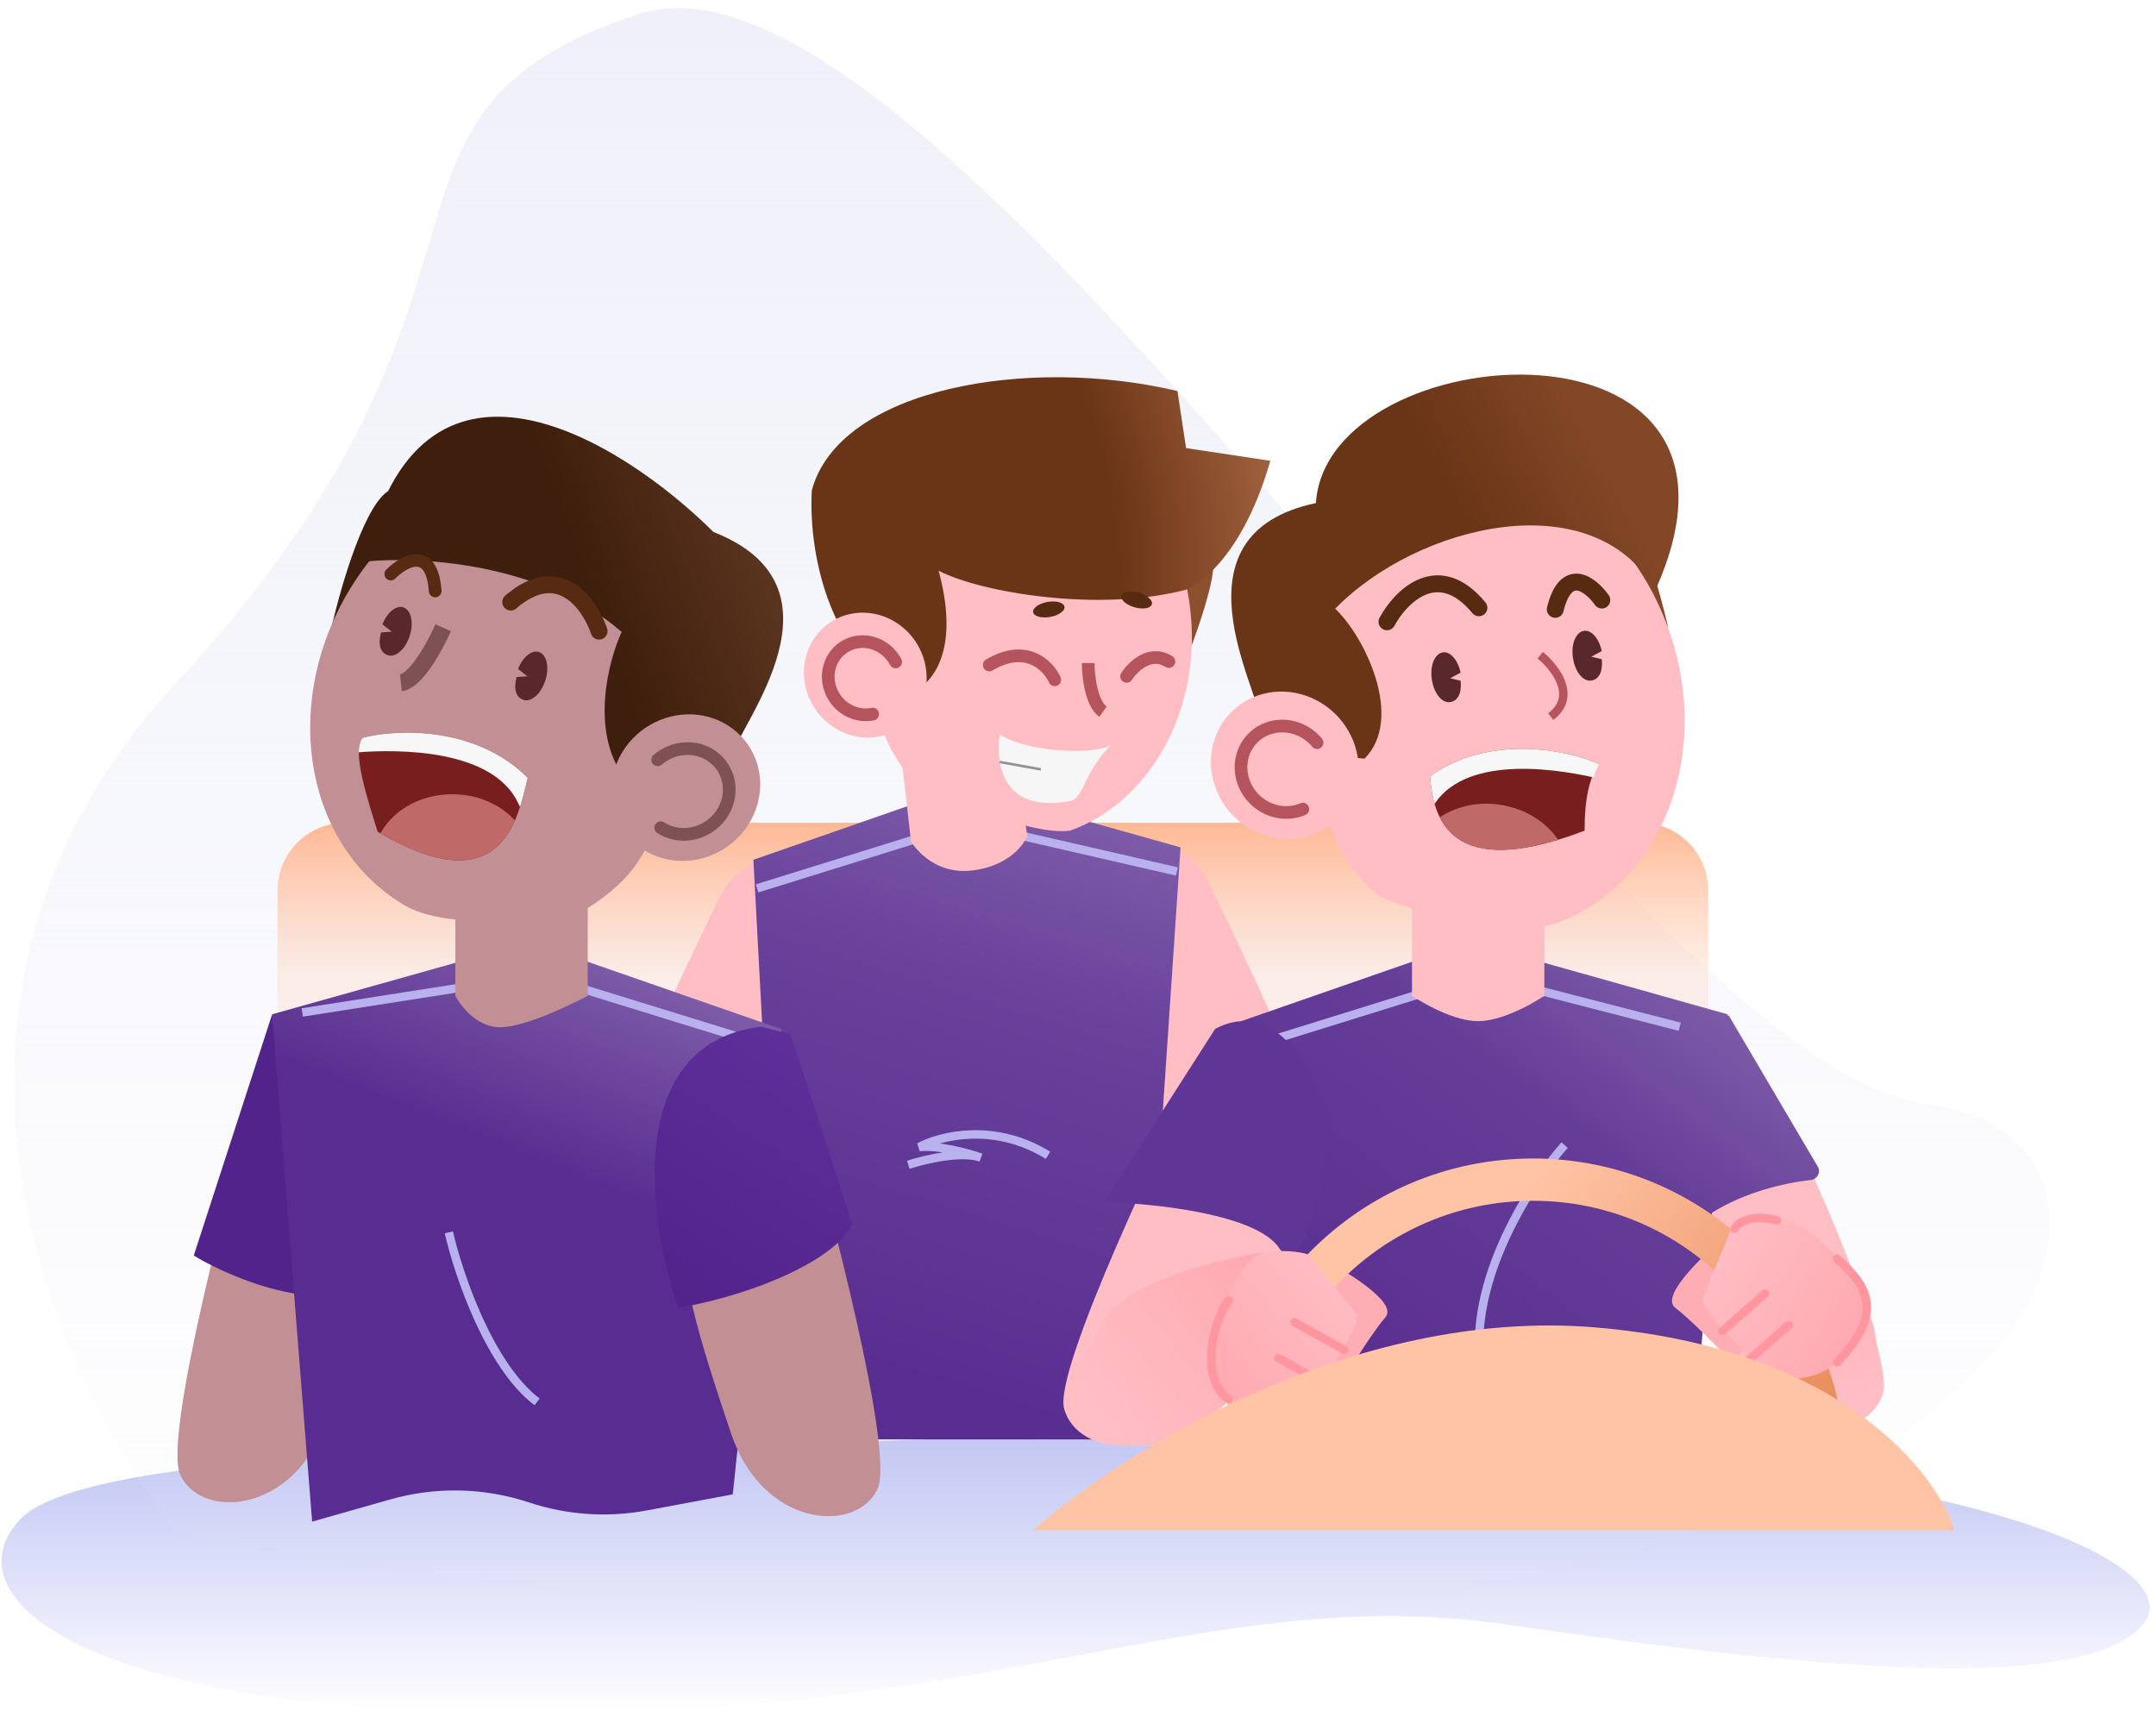
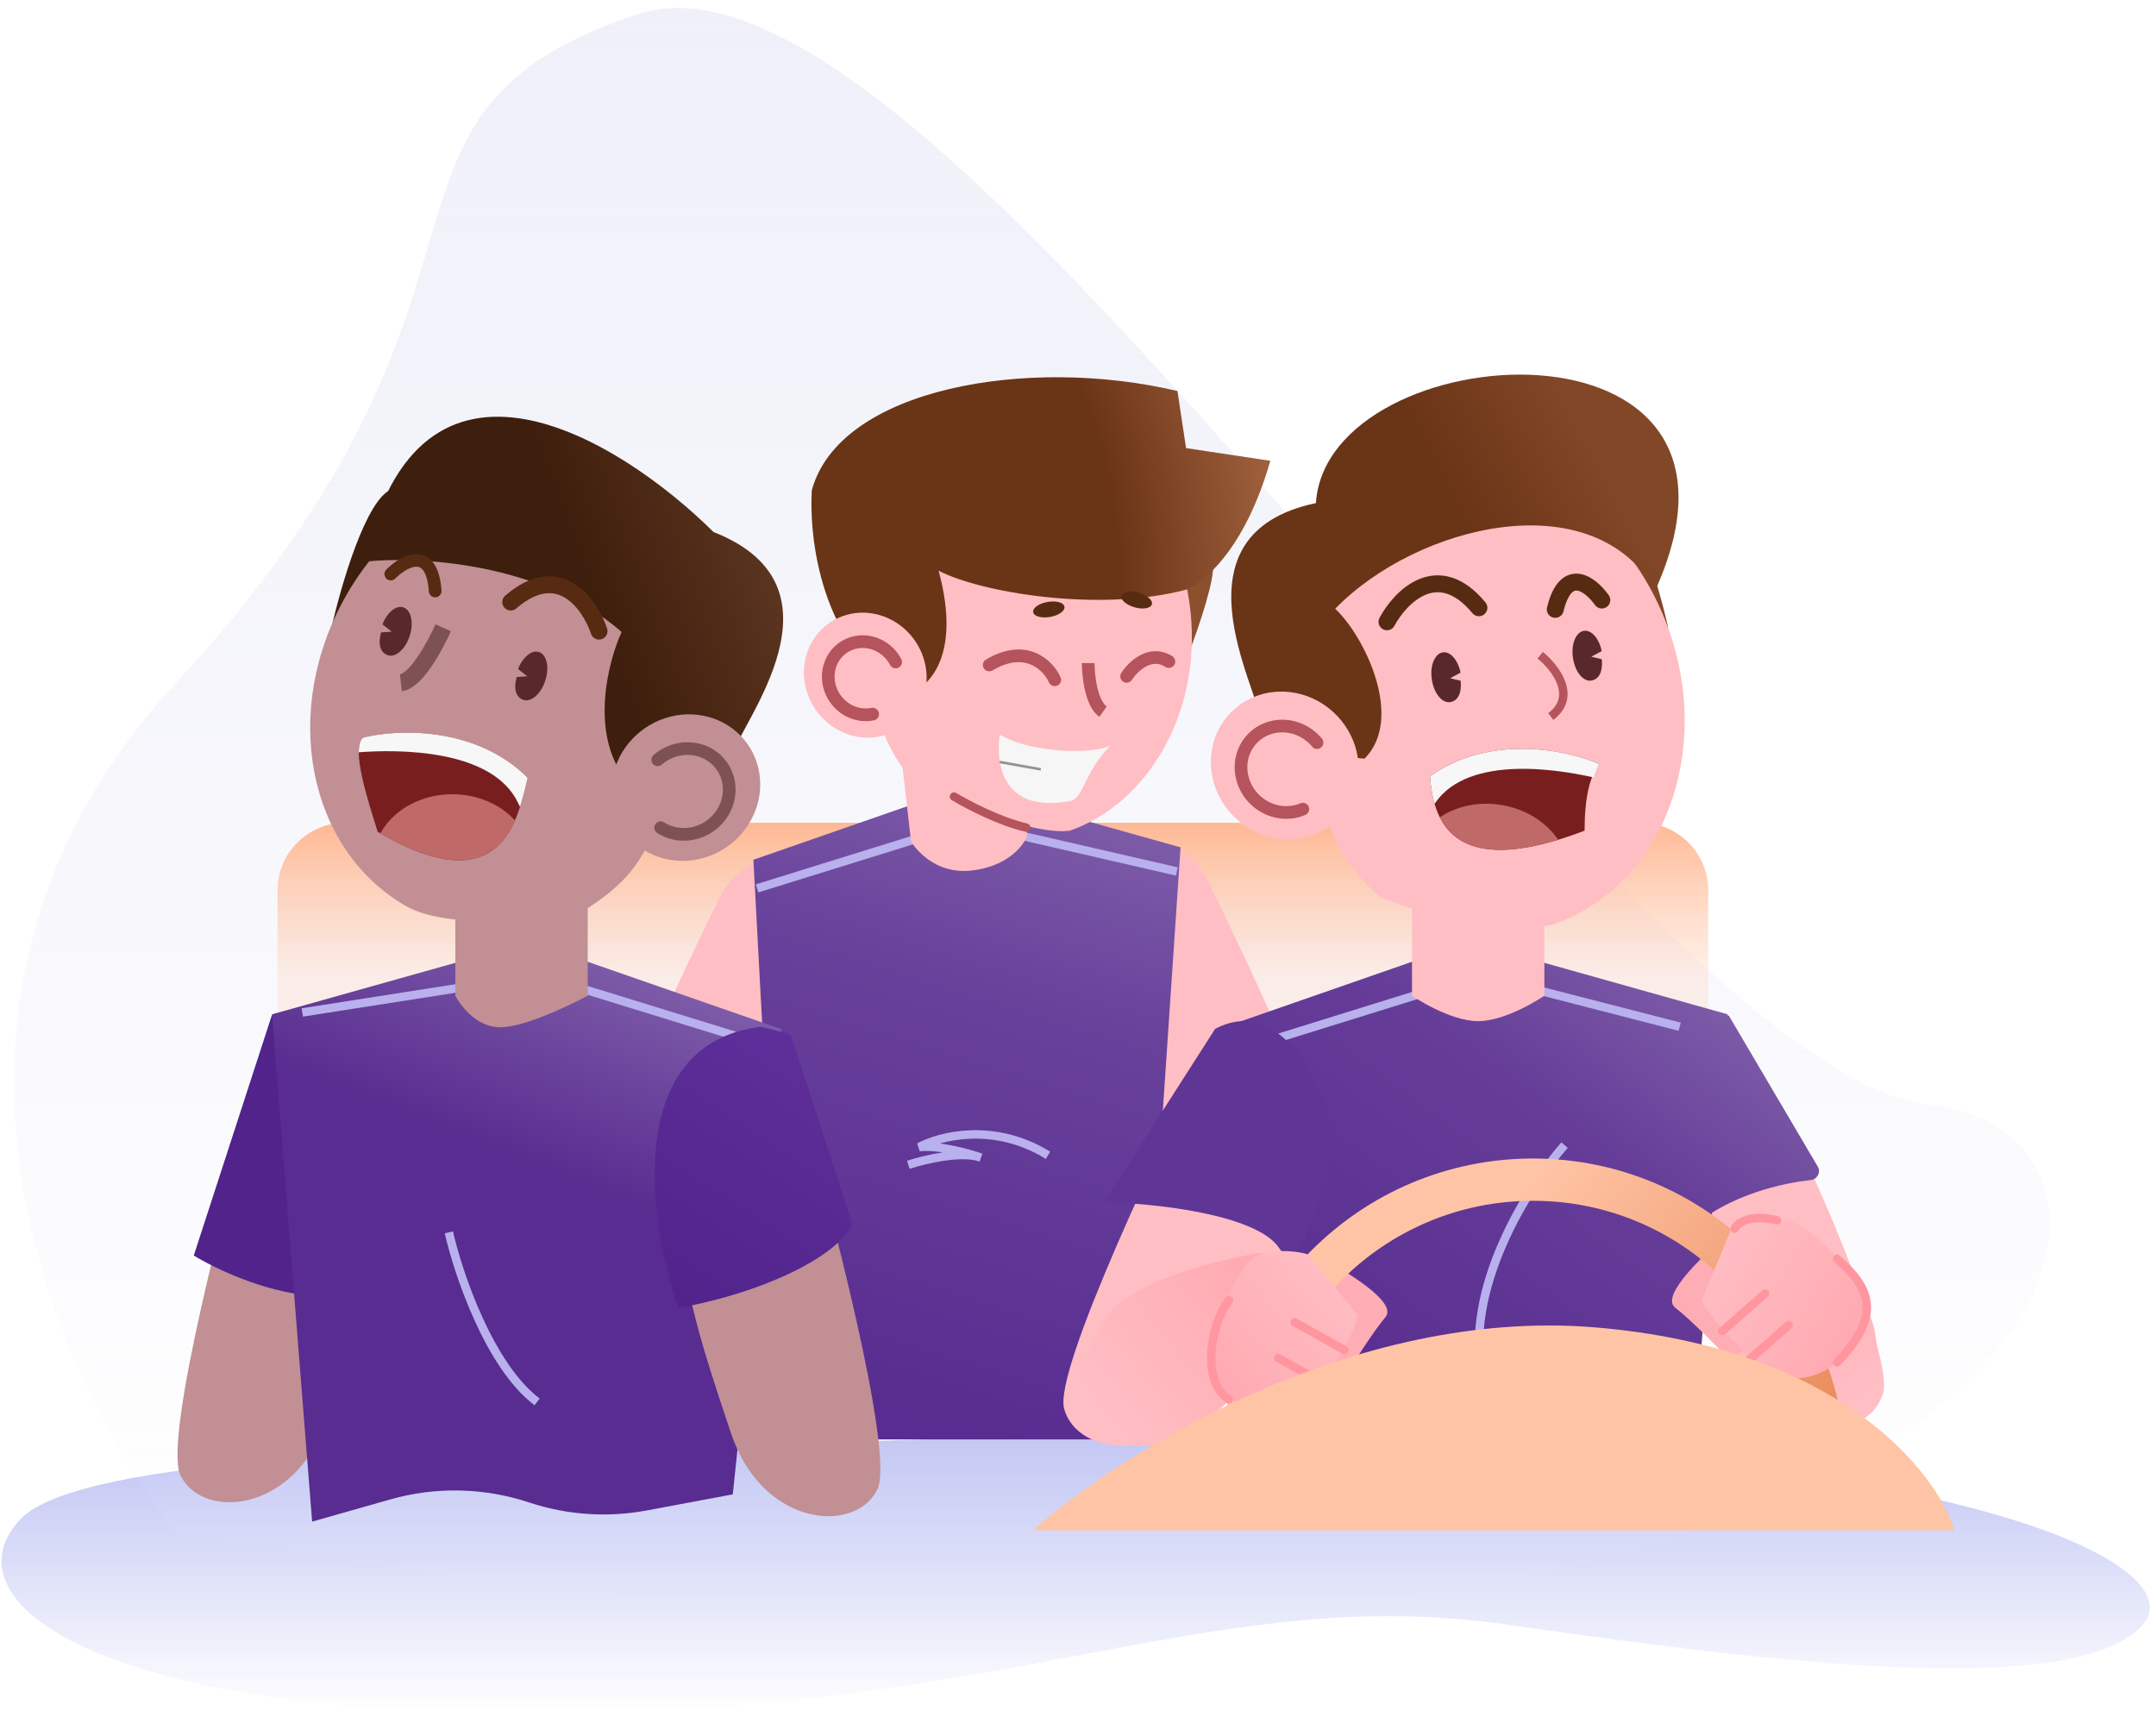
<svg xmlns="http://www.w3.org/2000/svg" width="255" height="203" viewBox="0 0 255 203" fill="none">
  <path d="M2.422 179.678C9.622 172.078 54.422 171.178 75.922 171.678C219.422 163.678 260.922 183.678 253.422 192.178C245.922 200.678 212.922 197.178 178.422 192.178C143.922 187.178 120.922 202.178 65.922 202.678C10.922 203.178 -6.578 189.178 2.422 179.678Z" fill="url(#paint0_linear)" />
  <path d="M20.89 80.695C-13.91 118.295 6.39 163.361 20.89 181.195C241.39 220.194 264.89 134.695 228.39 130.695C191.89 126.695 111.39 -10.305 75.39 1.695C39.39 13.695 64.39 33.695 20.89 80.695Z" fill="url(#paint1_linear)" />
  <path d="M32.824 105.317C32.824 100.899 36.406 97.317 40.824 97.317H194.044C198.463 97.317 202.044 100.899 202.044 105.317V175.176H32.824V105.317Z" fill="url(#paint2_linear)" />
  <path d="M69.589 145.412C68.54 141.39 78.243 120.131 85.099 106.162C86.76 102.778 90.703 100.174 93.464 102.741C97.206 106.221 97.656 113.277 97.839 117.662C98.089 123.662 93.589 131.912 87.839 142.162C82.088 152.412 71.089 151.162 69.589 145.412Z" fill="#FFBEC4" />
  <path d="M158.439 143.574C159.488 139.552 149.784 118.293 142.928 104.324C141.268 100.94 137.324 98.336 134.564 100.903C130.821 104.383 130.371 111.439 130.188 115.824C129.938 121.824 134.438 130.074 140.189 140.324C145.939 150.574 156.939 149.324 158.439 143.574Z" fill="#FFBEC4" />
  <path d="M139.631 100.224L120.973 94.982H108.394L89.107 101.691L92.779 170.25H134.917L139.631 100.224Z" fill="url(#paint3_linear)" />
  <path d="M107.429 137.769C109.346 137.141 113.75 136.091 116.023 136.917C114.534 136.396 110.987 135.418 108.721 135.674C111.139 134.353 117.57 132.697 123.953 136.644" stroke="#B9B0EE" />
  <path d="M120.375 98.75L139.192 103.074" stroke="#B9B0EE" />
  <path d="M108.046 99.324L89.546 105.074" stroke="#B9B0EE" />
  <path d="M119.336 85.313L106.337 87.144L107.75 99.526C107.75 99.526 110.111 103.648 115.19 102.932C120.269 102.217 121.5 98.875 121.5 98.875L119.336 85.313Z" fill="#FFBEC4" />
  <path d="M143.459 66.652C143.74 68.402 141.795 74.127 140.786 76.771L138.79 67.697L143.459 66.652Z" fill="#8C502E" />
  <path fill-rule="evenodd" clip-rule="evenodd" d="M116.845 50.488C128.043 48.815 138.698 58.013 140.642 71.028C142.587 84.043 135.656 95.124 126.531 98.249C121.786 98.882 111.049 94.192 107.174 91.382C102.713 85.393 104.399 82.658 103.019 79.659C101.028 75.981 106.536 77.111 107.957 76.725L106.525 75.833C106.121 73.13 105.948 75.044 103.244 75.448L100.016 75.793C98.715 63.304 106.03 52.104 116.845 50.488Z" fill="#FFBEC4" />
+   <path d="M112.839 94.221C114.367 95.14 118.211 97.16 121.363 97.884" stroke="#B5545C" stroke-linecap="round" stroke-linejoin="round" />
  <path d="M118.248 86.881C121.873 89.131 129.623 89.256 131.373 88.131C127.998 91.631 128.247 94.438 126.497 94.756C118.248 96.256 117.79 89.881 118.248 86.881Z" fill="#F6F6F6" />
  <path d="M118.23 90.124L123.105 90.999" stroke="#939393" stroke-width="0.3" />
  <path d="M124.75 80.403C124 78.736 121.4 76.053 117 78.653" stroke="#B5545C" stroke-width="1.5" stroke-linecap="round" />
  <path d="M133.25 80C134 78.833 136.05 76.85 138.25 78.25" stroke="#B5545C" stroke-width="1.5" stroke-linecap="round" />
  <path d="M111.014 67.5C113.873 78.063 109.436 81.391 107.537 82.077C98.553 78.232 95.586 66.264 96.013 58C99.307 45.871 121.668 42.08 139.264 46.249L140.281 53L150.25 54.501C146.5 67.5 140.281 69.749 140.281 69.749C129.781 72.499 115.764 70 111.014 67.5Z" fill="url(#paint4_radial)" />
  <path fill-rule="evenodd" clip-rule="evenodd" d="M95.972 83.124C95.283 81.814 94.982 80.341 95.107 78.892C95.233 77.444 95.78 76.084 96.678 74.985C97.576 73.885 98.786 73.096 100.155 72.717C101.523 72.337 102.989 72.385 104.367 72.853C105.745 73.32 106.974 74.188 107.897 75.346C108.82 76.504 109.397 77.9 109.555 79.358C109.713 80.816 109.445 82.27 108.784 83.537C108.123 84.804 107.099 85.827 105.842 86.476C105.006 86.908 104.087 87.165 103.138 87.23C102.189 87.295 101.228 87.169 100.312 86.857C99.395 86.546 98.539 86.056 97.795 85.415C97.05 84.775 96.431 83.996 95.972 83.124Z" fill="#FFBEC4" />
  <path d="M103.214 84.463C102.444 84.619 101.637 84.551 100.884 84.266C100.131 83.982 99.462 83.492 98.953 82.851C98.445 82.211 98.116 81.446 98.004 80.643C97.892 79.84 98.002 79.031 98.322 78.307C98.641 77.583 99.157 76.973 99.811 76.546C100.465 76.119 101.231 75.892 102.023 75.891C102.814 75.89 103.6 76.114 104.291 76.539C104.983 76.964 105.552 77.572 105.934 78.295" stroke="#B5545C" stroke-width="1.5" stroke-linecap="round" stroke-linejoin="round" />
  <ellipse cx="124.048" cy="72.083" rx="1.878" ry="0.901" transform="rotate(-10.0096 124.048 72.0831)" fill="#572B12" />
  <ellipse rx="1.878" ry="0.901" transform="matrix(-0.961284 -0.275559 -0.275559 0.961284 134.432 70.9627)" fill="#572B12" />
  <path d="M128.709 78.427C128.709 79.927 129.059 83.177 130.459 84.177" stroke="#B5545C" stroke-width="1.5" />
  <path d="M21.333 174.469C19.297 170.173 26.878 141.101 30.923 127.102C39.766 125.425 42.553 136.092 43.916 141.94C45.28 147.789 42.397 156.733 38.657 167.875C34.918 179.017 23.878 179.839 21.333 174.469Z" fill="#C18F94" />
  <path d="M22.918 148.5L32.167 120.032C36.292 130.366 42.617 153.65 36.917 153.25C31.218 152.85 25.209 149.917 22.918 148.5Z" fill="#51238B" />
  <path d="M32.167 119.973L54.417 113.723H69.418L92.418 121.723L86.668 176.75L76.501 178.65C71.855 179.518 67.064 179.193 62.577 177.705C57.261 175.943 51.536 175.819 46.148 177.35L36.917 179.973L32.167 119.973Z" fill="url(#paint5_linear)" />
  <path d="M54.125 116.875L35.75 119.75" stroke="#B9B0EE" />
  <path d="M68.25 116.75L86.875 122.5" stroke="#B9B0EE" />
  <path d="M46.307 57.886C43.306 59.003 40.326 69.252 39.211 74.237L42.808 74.105L46.307 57.886Z" fill="#3E1E0C" />
  <path fill-rule="evenodd" clip-rule="evenodd" d="M76.283 57.893C64.564 51.186 48.744 56.795 40.95 70.415C33.156 84.034 36.349 100.49 48.068 107.196C53.066 109.954 63.806 108.963 69.328 107.518C76.878 102.795 76.188 99.026 79.019 96.291C82.823 93.065 76.214 91.937 74.803 90.893L76.779 90.522C78.399 87.692 77.763 89.895 80.592 91.514L84.03 93.295C90.882 79.98 87.601 64.37 76.283 57.893Z" fill="#C18F94" />
  <path d="M53.855 100.662H69.51V117.778C69.51 117.778 62.59 121.5 59.168 121.5C55.745 121.5 53.855 117.778 53.855 117.778V100.662Z" fill="#C18F94" />
  <path d="M62.416 92C56.217 85.8 46.833 86.25 42.916 87.25C41.517 88.65 43.5 94.625 44.667 98.375C59.542 107.125 61.25 96.667 62.416 92Z" fill="#791E1E" />
  <path d="M73.524 74.745C64.039 66.462 49.287 65.754 43.096 66.436C49.473 37.161 73.283 51.898 84.391 62.926C101.057 69.466 87.399 85.762 86.622 89.323C85.999 92.171 77.751 92.148 73.705 91.781C69.827 86.293 71.969 78.137 73.524 74.745Z" fill="url(#paint6_linear)" />
  <path d="M70.855 74.649C69.763 71.438 66.144 66.255 60.407 71.209" stroke="#572B12" stroke-width="2" stroke-linecap="round" />
  <path d="M46.221 67.897C47.804 66.314 51.071 64.497 51.471 69.897" stroke="#572B12" stroke-width="1.5" stroke-linecap="round" />
  <path fill-rule="evenodd" clip-rule="evenodd" d="M86.77 99.544C88.103 98.387 89.075 96.881 89.563 95.216C90.05 93.552 90.031 91.805 89.509 90.195C88.987 88.584 87.984 87.184 86.627 86.17C85.271 85.156 83.622 84.573 81.888 84.497C80.154 84.421 78.414 84.853 76.886 85.74C75.359 86.627 74.114 87.928 73.307 89.48C72.501 91.031 72.17 92.764 72.356 94.457C72.541 96.151 73.236 97.731 74.352 98.997C75.094 99.839 76.004 100.521 77.03 101.005C78.057 101.488 79.179 101.763 80.332 101.814C81.486 101.865 82.648 101.691 83.753 101.301C84.858 100.912 85.883 100.315 86.77 99.544Z" fill="#C18F94" />
  <path d="M78.144 97.897C78.932 98.404 79.858 98.678 80.818 98.687C81.778 98.697 82.733 98.441 83.575 97.95C84.418 97.459 85.115 96.751 85.586 95.907C86.058 95.063 86.286 94.116 86.245 93.174C86.203 92.231 85.894 91.33 85.352 90.573C84.81 89.815 84.057 89.232 83.178 88.888C82.299 88.543 81.328 88.453 80.376 88.626C79.424 88.798 78.529 89.228 77.791 89.866" stroke="#7E5154" stroke-width="1.5" stroke-linecap="round" stroke-linejoin="round" />
  <path fill-rule="evenodd" clip-rule="evenodd" d="M48.454 75.209C48.973 73.659 48.619 72.136 47.704 71.836C46.844 71.555 45.785 72.441 45.234 73.852L46.335 74.71L45.066 74.801C44.67 76.276 45.018 77.224 45.887 77.502C46.807 77.797 47.958 76.771 48.454 75.209Z" fill="#59282C" />
  <path fill-rule="evenodd" clip-rule="evenodd" d="M64.492 80.49C65.011 78.941 64.657 77.417 63.742 77.118C62.883 76.836 61.823 77.723 61.272 79.133L62.373 79.991L61.104 80.082C60.708 81.557 61.056 82.505 61.925 82.784C62.845 83.078 63.996 82.053 64.492 80.49Z" fill="#59282C" />
  <mask id="mask0" mask-type="alpha" maskUnits="userSpaceOnUse" x="42" y="86" width="21" height="16">
    <path d="M62.416 92C56.217 85.8 46.833 86.25 42.916 87.25C41.517 88.65 43.5 94.625 44.667 98.375C59.542 107.125 61.25 96.667 62.416 92Z" fill="#791E1E" />
  </mask>
  <g mask="url(#mask0)">
    <ellipse cx="53.495" cy="101.832" rx="9.328" ry="7.889" fill="#C06969" />
    <path d="M42.136 89V87.25C45.836 84.05 58.917 87.083 64.792 89C64.834 93.416 64.042 100.872 61.292 95C58.292 88.594 47.177 88.583 42.136 89Z" fill="#F7F7F7" />
  </g>
  <path d="M103.784 176.121C105.82 171.825 98.239 142.753 94.193 128.754C85.351 127.076 82.564 137.744 81.2 143.592C79.836 149.441 82.72 158.385 86.459 169.527C90.199 180.669 101.239 181.491 103.784 176.121Z" fill="#C18F94" />
  <path d="M93.535 122.5C93.385 122.25 91.098 121.688 89.973 121.438C73.673 123.487 76.681 144.458 80.223 154.688C89.973 153 99.223 148.604 100.785 144.75C98.431 137.438 93.685 122.75 93.535 122.5Z" fill="url(#paint7_linear)" />
  <path d="M222.745 164.676C223.945 160.076 212.73 132.25 204.105 120.312C195.105 120.312 194.745 130.926 194.495 136.926C194.245 142.926 198.745 151.176 204.495 161.426C210.245 171.676 221.245 170.426 222.745 164.676Z" fill="#FFBEC4" />
  <path d="M221.709 157.318C220.923 152.66 212.714 147.026 208.708 144.791L202.69 148.78C203.865 155.031 207.897 167.722 214.621 168.479C223.025 169.426 222.692 163.14 221.709 157.318Z" fill="url(#paint8_linear)" />
  <path fill-rule="evenodd" clip-rule="evenodd" d="M182.095 113.723L204.345 119.973L204.333 120.124C204.382 120.125 204.431 120.126 204.48 120.128L215.003 137.995C215.387 138.648 214.937 139.484 214.184 139.568C210.961 139.923 206.353 141.023 202.487 143.433L199.595 179.973H149.345L144.095 121.723L167.095 113.723H182.095Z" fill="url(#paint9_linear)" />
  <path d="M185.048 135.44C180.809 140.249 172.944 152.535 175.391 163.207" stroke="#B9B0EE" />
  <path d="M182.167 117.188L198.667 121.438" stroke="#B9B0EE" />
  <path d="M167.521 117.688L149.021 123.438" stroke="#B9B0EE" />
  <path d="M125.853 166.586C124.653 161.986 137.52 134.836 144.103 121.836C153.103 121.836 153.853 132.836 154.103 138.836C154.353 144.836 149.853 153.086 144.103 163.336C138.353 173.586 127.353 172.336 125.853 166.586Z" fill="#FFBEC4" />
  <path d="M130.613 156.155C133.313 151.555 144.238 148.905 149.363 148.155L154.113 154.78C150.363 160.905 141.013 172.68 133.613 170.78C124.363 168.405 127.238 161.905 130.613 156.155Z" fill="url(#paint10_linear)" />
  <path d="M190.205 57.886C193.205 59.003 196.185 69.252 197.3 74.237L193.704 74.105L190.205 57.886Z" fill="#814727" />
  <path d="M182.657 100.662H167.003V117.778C167.003 117.778 171.407 120.778 174.83 120.778C178.252 120.778 182.657 117.778 182.657 117.778V100.662Z" fill="#FFBEC4" />
  <path d="M198.13 154.666C196.266 153.229 201.829 148.038 204.843 145.622C213.384 153.115 208.234 158.912 204.591 160.874C203.214 159.403 199.994 156.102 198.13 154.666Z" fill="#FFADB5" />
  <path d="M163.868 155.783C165.388 153.986 158.858 150.082 155.402 148.354C148.63 157.477 154.884 162.061 158.858 163.212C159.895 161.485 162.348 157.58 163.868 155.783Z" fill="#FFADB5" />
  <path d="M215.814 174.025C215.814 154.971 200.368 139.525 181.314 139.525C162.261 139.525 146.814 154.971 146.814 174.025" stroke="url(#paint11_linear)" stroke-width="5" />
  <path d="M209.962 162.738C217.568 164.809 222.143 155.769 220.167 153.125C219.042 149.875 213.534 144.458 211.092 144.277C208.649 144.095 205.555 144.965 204.73 145.437L201.283 153.803C202.91 157.171 207.416 160.814 209.962 162.738Z" fill="url(#paint12_linear)" />
  <path d="M205.167 145.331C205.501 144.665 206.967 143.531 210.167 144.331" stroke="#FF969F" stroke-linecap="round" />
  <path d="M217.282 148.875C220.917 152.125 222.917 155.25 217.282 161.13" stroke="#FF969F" stroke-linecap="round" />
  <path d="M206.504 161.169L211.556 156.724" stroke="#FF969F" stroke-linecap="round" />
  <path d="M203.715 157.44L208.767 152.995" stroke="#FF969F" stroke-linecap="round" />
  <path fill-rule="evenodd" clip-rule="evenodd" d="M164.471 55.885C177.14 51.216 191.81 59.371 197.237 74.095C202.664 88.819 196.785 104.517 184.116 109.186C178.729 111.076 168.303 108.318 163.097 105.976C156.436 100.066 157.741 96.464 155.403 93.297C152.186 89.485 158.891 89.469 160.456 88.674L158.569 87.98C157.441 84.921 157.703 87.198 154.644 88.326L150.959 89.512C146.411 75.245 152.235 60.395 164.471 55.885Z" fill="#FFBEC4" />
  <path d="M169.134 91.82C176.277 86.735 185.455 88.735 189.152 90.371C188.042 91.82 187.417 94.25 187.417 98.25C171.297 104.411 169.51 96.616 169.134 91.82Z" fill="#791E1E" />
  <path d="M157.917 72C167.667 62 188.417 57 195.78 69.815C211.168 35.75 156.917 39.5 155.64 59.503C138.12 63.189 148.885 81.524 149.061 85.164C149.202 88.076 157.34 89.422 161.392 89.731C166.126 84.962 161.392 75.25 157.917 72Z" fill="url(#paint13_linear)" />
  <path d="M164.044 73.544C165.654 70.559 170.082 66.048 174.918 71.885" stroke="#572B12" stroke-width="2" stroke-linecap="round" />
  <path d="M189.456 70.972C188.158 69.148 185.238 66.815 183.947 72.074" stroke="#572B12" stroke-width="2" stroke-linecap="round" />
-   <path fill-rule="evenodd" clip-rule="evenodd" d="M145.313 95.892C144.191 94.529 143.482 92.883 143.277 91.161C143.073 89.439 143.381 87.719 144.164 86.218C144.946 84.716 146.167 83.501 147.673 82.727C149.179 81.951 150.902 81.651 152.624 81.863C154.347 82.076 155.991 82.791 157.35 83.919C158.709 85.047 159.721 86.537 160.259 88.201C160.797 89.865 160.836 91.628 160.372 93.267C159.908 94.907 158.961 96.349 157.651 97.412C156.779 98.12 155.768 98.642 154.676 98.948C153.584 99.255 152.431 99.34 151.285 99.198C150.139 99.057 149.022 98.693 147.997 98.125C146.972 97.558 146.06 96.799 145.313 95.892V95.892Z" fill="#FFBEC4" />
+   <path fill-rule="evenodd" clip-rule="evenodd" d="M145.313 95.892C144.191 94.529 143.482 92.883 143.277 91.161C143.073 89.439 143.381 87.719 144.164 86.218C144.946 84.716 146.167 83.501 147.673 82.727C149.179 81.951 150.902 81.651 152.624 81.863C154.347 82.076 155.991 82.791 157.35 83.919C158.709 85.047 159.721 86.537 160.259 88.201C160.797 89.865 160.836 91.628 160.372 93.267C159.908 94.907 158.961 96.349 157.651 97.412C156.779 98.12 155.768 98.642 154.676 98.948C153.584 99.255 152.431 99.34 151.285 99.198C150.139 99.057 149.022 98.693 147.997 98.125C146.972 97.558 146.06 96.799 145.313 95.892Z" fill="#FFBEC4" />
  <path d="M154.094 95.698C153.233 96.068 152.274 96.184 151.326 96.034C150.378 95.885 149.478 95.474 148.729 94.85C147.979 94.226 147.41 93.413 147.085 92.502C146.76 91.591 146.692 90.62 146.889 89.697C147.086 88.774 147.54 87.937 148.2 87.28C148.861 86.623 149.7 86.172 150.624 85.979C151.548 85.786 152.52 85.857 153.43 86.185C154.34 86.514 155.152 87.086 155.774 87.837" stroke="#B5545C" stroke-width="1.5" stroke-linecap="round" stroke-linejoin="round" />
  <path fill-rule="evenodd" clip-rule="evenodd" d="M186.042 77.813C185.787 76.198 186.388 74.754 187.341 74.611C188.235 74.476 189.133 75.526 189.442 77.008L188.214 77.672L189.451 77.972C189.596 79.492 189.096 80.37 188.193 80.5C187.237 80.638 186.272 79.436 186.042 77.813Z" fill="#59282C" />
  <path fill-rule="evenodd" clip-rule="evenodd" d="M169.35 80.36C169.095 78.746 169.697 77.302 170.649 77.158C171.543 77.024 172.441 78.073 172.75 79.556L171.522 80.219L172.759 80.52C172.904 82.04 172.404 82.917 171.501 83.047C170.545 83.186 169.58 81.983 169.35 80.36Z" fill="#59282C" />
  <mask id="mask1" mask-type="alpha" maskUnits="userSpaceOnUse" x="167" y="86" width="23" height="17">
    <path d="M169.135 91.82C176.277 86.735 185.456 88.735 189.152 90.371C187.793 92.625 188.73 94.25 187.418 98.25C171.297 104.411 169.511 96.616 169.135 91.82Z" fill="#791E1E" />
  </mask>
  <g mask="url(#mask1)">
    <ellipse rx="9.328" ry="7.889" transform="matrix(-0.986143 -0.165897 -0.165897 0.986143 176.301 102.996)" fill="#C06969" />
    <path d="M189.632 92.226L189.922 90.5C186.804 86.731 173.401 87.552 167.29 88.468C166.516 92.816 166.06 100.3 169.746 94.965C173.767 89.145 184.729 90.979 189.632 92.226Z" fill="#F7F7F7" />
  </g>
  <path d="M130.595 142.193L143.72 121.693C151.32 117.693 156.136 127.776 157.595 133.318C156.595 139.818 153.945 151.793 151.345 147.693C148.745 143.593 136.428 142.318 130.595 142.193Z" fill="#5F3595" />
  <path d="M153.792 166.5C146.792 170.125 141.667 161.625 143.042 158.625C144.179 155.781 146.66 149.045 149.01 148.354C151.36 147.663 153.758 148.066 154.664 148.354L160.604 155.603C159.722 159.239 155.876 164.083 153.792 166.5Z" fill="url(#paint14_linear)" />
  <path d="M157.05 163.903L151.176 160.621" stroke="#FF969F" stroke-linecap="round" />
  <path d="M188.667 157C159.867 154.6 132.334 172 122.167 181H231.167C229.001 174 217.467 159.4 188.667 157Z" fill="url(#paint15_linear)" />
  <path d="M52.417 74.25C51.501 76.333 49.218 80.55 47.417 80.75" stroke="#7E5154" stroke-width="2" />
  <path d="M182.167 77.5C183.917 78.917 186.617 82.35 183.417 84.75" stroke="#B5545C" />
  <path d="M145.354 153.796C143.453 156.1 141.792 163.125 145.354 165.544" stroke="#FF96A0" stroke-linecap="round" />
  <path d="M158.991 159.67L153.117 156.388" stroke="#FF969F" stroke-linecap="round" />
  <path d="M53.086 145.755C54.206 150.654 57.863 161.524 63.525 165.812" stroke="#B9B0EE" />
  <defs>
    <linearGradient id="paint0_linear" x1="127.221" y1="151.661" x2="127.221" y2="202.691" gradientUnits="userSpaceOnUse">
      <stop stop-color="#9AA1EC" />
      <stop offset="1" stop-color="#9AA1EC" stop-opacity="0" />
    </linearGradient>
    <linearGradient id="paint1_linear" x1="122.042" y1="0.95" x2="122.042" y2="191.361" gradientUnits="userSpaceOnUse">
      <stop stop-color="#EFF0F9" />
      <stop offset="1" stop-color="#EFF0F9" stop-opacity="0" />
    </linearGradient>
    <linearGradient id="paint2_linear" x1="117.434" y1="97.317" x2="117.434" y2="175.176" gradientUnits="userSpaceOnUse">
      <stop stop-color="#FFB38B" stop-opacity="0.92" />
      <stop offset="0.234" stop-color="#FFC4A5" stop-opacity="0.24" />
      <stop offset="0.67" stop-color="#FFC4A5" stop-opacity="0" />
    </linearGradient>
    <linearGradient id="paint3_linear" x1="137.167" y1="97.5" x2="114.369" y2="170.25" gradientUnits="userSpaceOnUse">
      <stop stop-color="#7E5DA9" />
      <stop offset="0.328" stop-color="#68419B" />
      <stop offset="1" stop-color="#582C90" />
    </linearGradient>
    <radialGradient id="paint4_radial" cx="0" cy="0" r="1" gradientUnits="userSpaceOnUse" gradientTransform="translate(101.209 62.5134) rotate(-12.693) scale(48.9876 64.5754)">
      <stop offset="0.619" stop-color="#6A3416" />
      <stop offset="1" stop-color="#9E5F3C" />
    </radialGradient>
    <linearGradient id="paint5_linear" x1="86.668" y1="118.75" x2="62.292" y2="179.973" gradientUnits="userSpaceOnUse">
      <stop stop-color="#7E5DA9" />
      <stop offset="0.405" stop-color="#582C90" />
      <stop offset="1" stop-color="#582C90" />
    </linearGradient>
    <linearGradient id="paint6_linear" x1="95.155" y1="67.918" x2="72.068" y2="76.371" gradientUnits="userSpaceOnUse">
      <stop stop-color="#5F3822" />
      <stop offset="1" stop-color="#3E1E0C" />
    </linearGradient>
    <linearGradient id="paint7_linear" x1="100.785" y1="125.25" x2="81.418" y2="154.688" gradientUnits="userSpaceOnUse">
      <stop stop-color="#5F2F9B" />
      <stop offset="1" stop-color="#51238B" />
    </linearGradient>
    <linearGradient id="paint8_linear" x1="208.224" y1="146.237" x2="219.638" y2="165.74" gradientUnits="userSpaceOnUse">
      <stop stop-color="#FFA9B1" />
      <stop offset="1" stop-color="#FFBEC4" />
    </linearGradient>
    <linearGradient id="paint9_linear" x1="204.57" y1="118" x2="162.963" y2="173.095" gradientUnits="userSpaceOnUse">
      <stop stop-color="#7E5DA9" />
      <stop offset="0.339" stop-color="#653D98" />
      <stop offset="1" stop-color="#582C90" />
    </linearGradient>
    <linearGradient id="paint10_linear" x1="149.292" y1="149.875" x2="129.417" y2="165.875" gradientUnits="userSpaceOnUse">
      <stop stop-color="#FFA9B1" />
      <stop offset="1" stop-color="#FFBEC4" />
    </linearGradient>
    <linearGradient id="paint11_linear" x1="181.314" y1="139.525" x2="215.814" y2="167.5" gradientUnits="userSpaceOnUse">
      <stop stop-color="#FFC4A5" />
      <stop offset="1" stop-color="#E98D5D" />
    </linearGradient>
    <linearGradient id="paint12_linear" x1="203.592" y1="144.634" x2="220.974" y2="154.701" gradientUnits="userSpaceOnUse">
      <stop stop-color="#FFBEC4" />
      <stop offset="1" stop-color="#FFAAB2" />
    </linearGradient>
    <linearGradient id="paint13_linear" x1="172.342" y1="60" x2="194.667" y2="48" gradientUnits="userSpaceOnUse">
      <stop stop-color="#6A3416" />
      <stop offset="0.698" stop-color="#814727" />
      <stop offset="1" stop-color="#814727" />
    </linearGradient>
    <linearGradient id="paint14_linear" x1="156.417" y1="147.125" x2="141.542" y2="160.625" gradientUnits="userSpaceOnUse">
      <stop stop-color="#FFBEC4" />
      <stop offset="1" stop-color="#FFAAB2" />
    </linearGradient>
    <linearGradient id="paint15_linear" x1="225.667" y1="160.5" x2="128.167" y2="181" gradientUnits="userSpaceOnUse">
      <stop offset="0.236" stop-color="#FFC4A5" />
      <stop offset="1" stop-color="#FFC4A5" />
    </linearGradient>
  </defs>
</svg>
